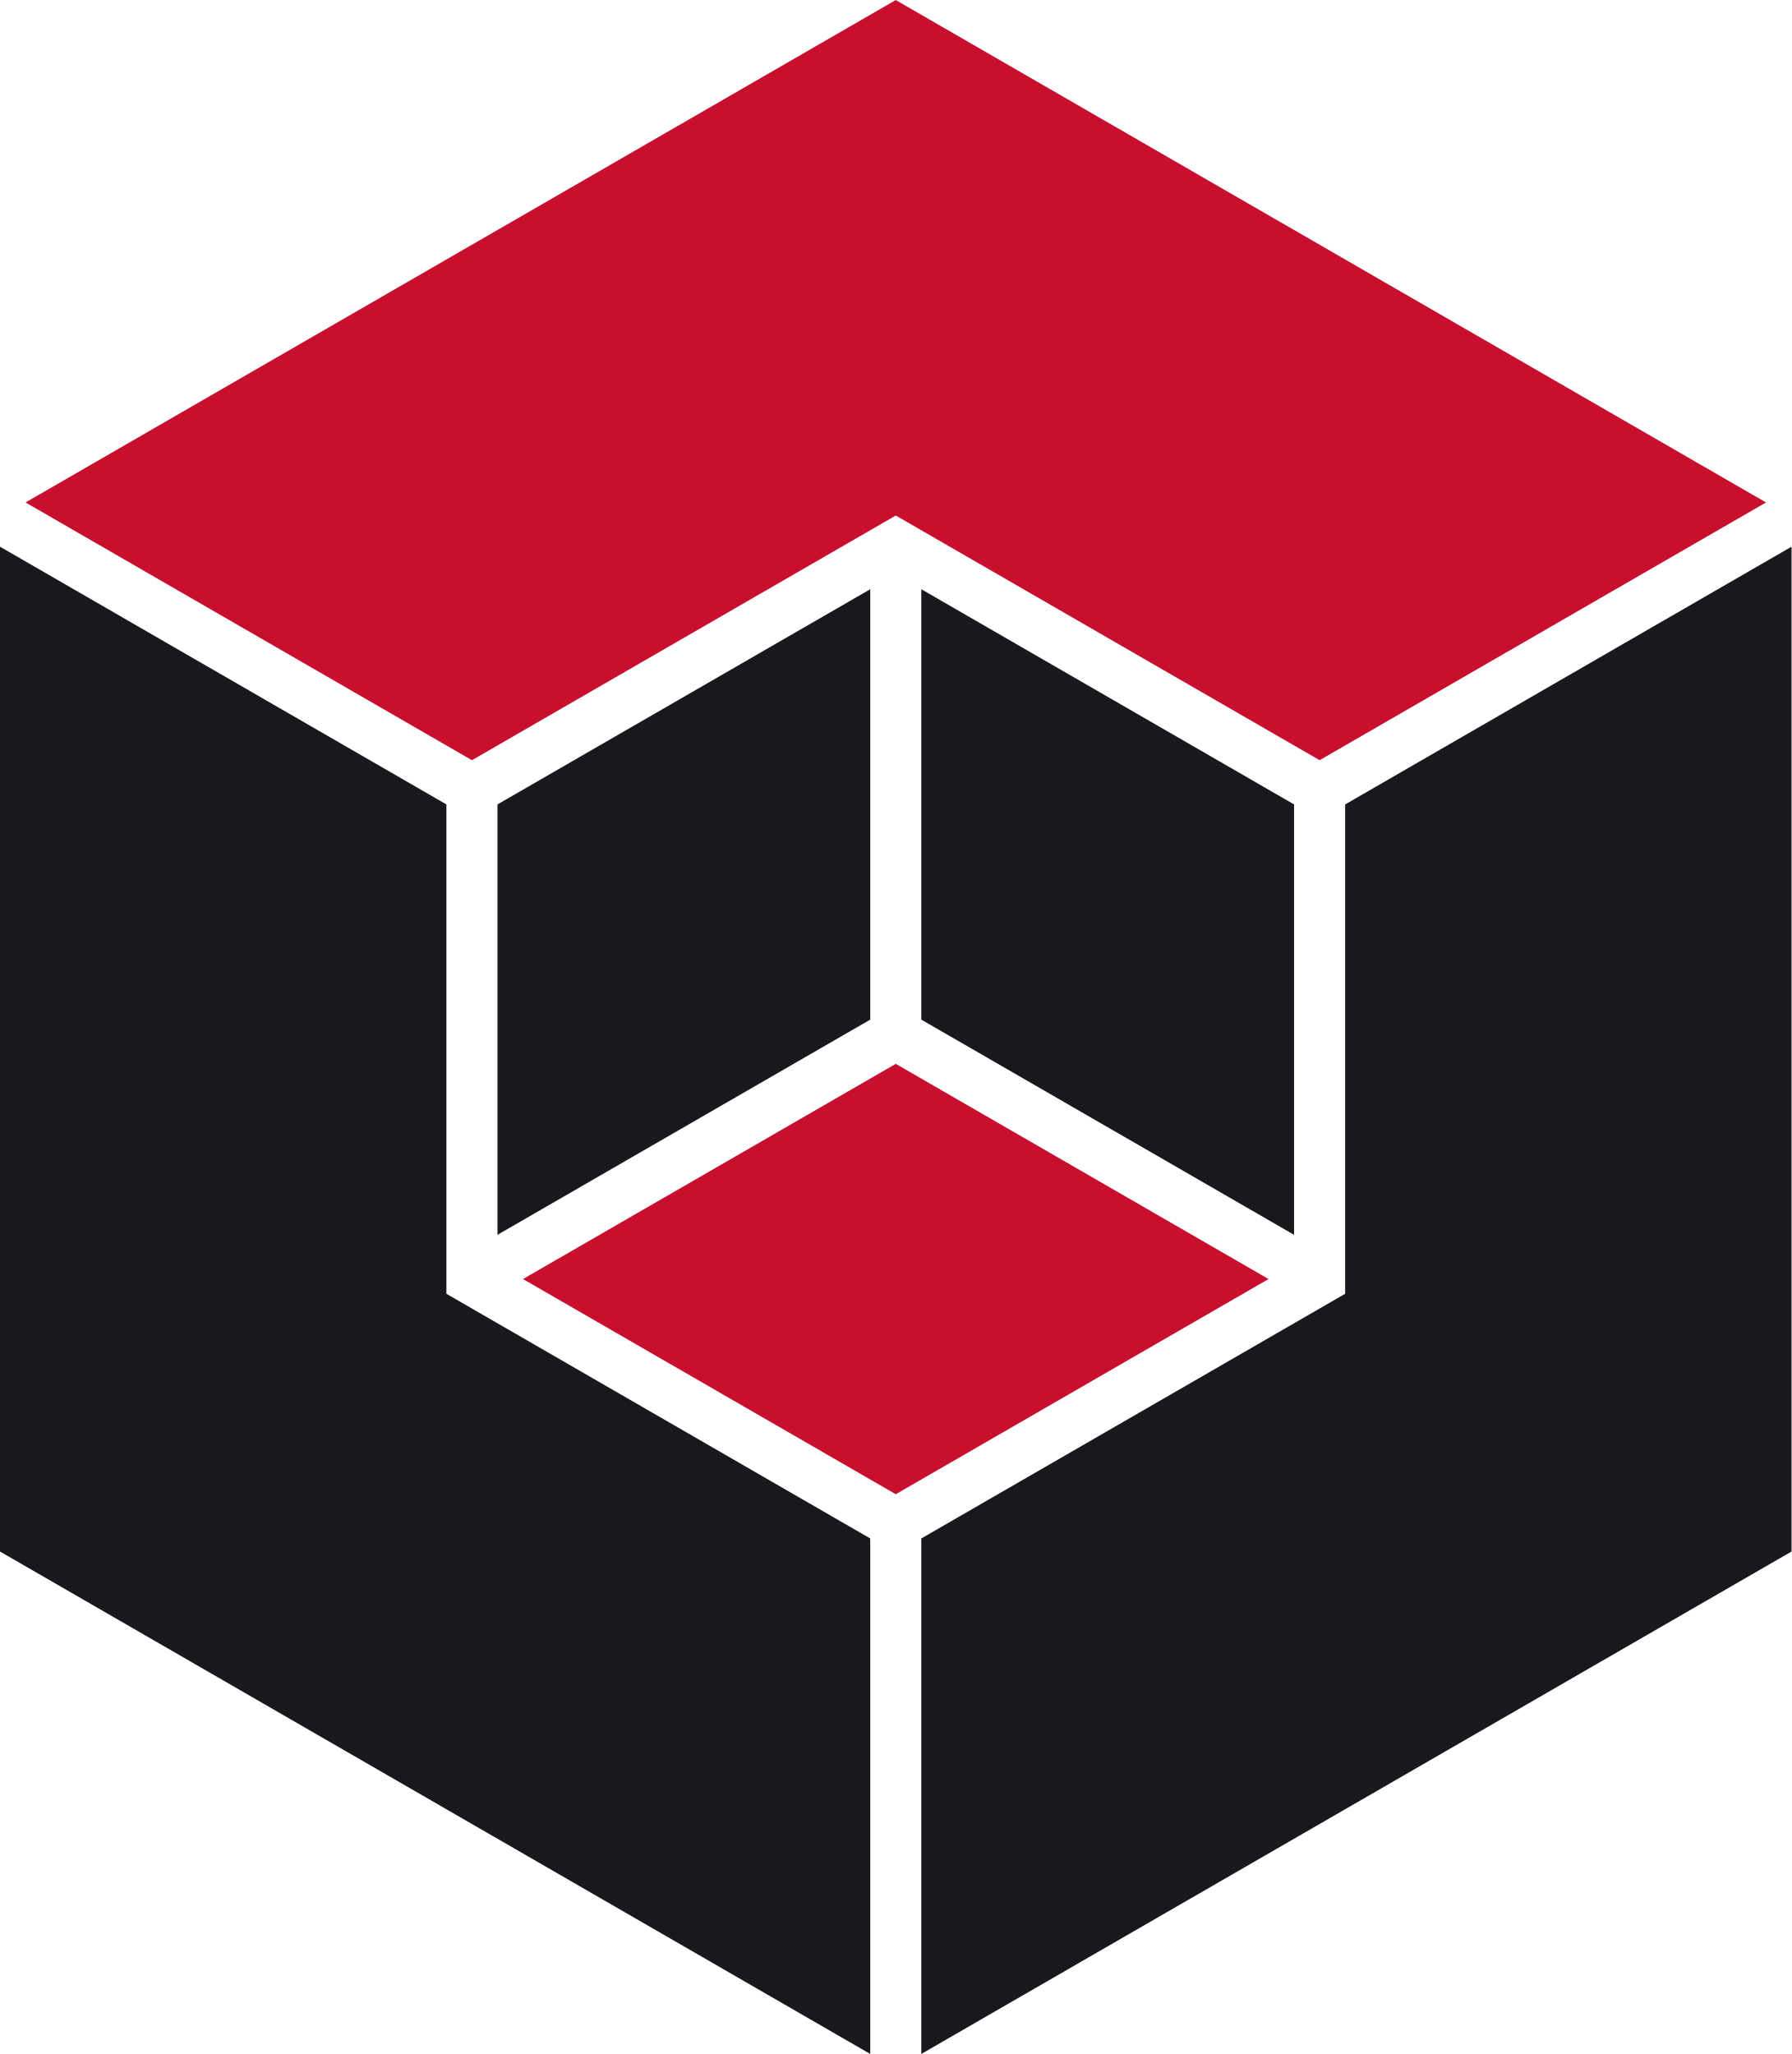
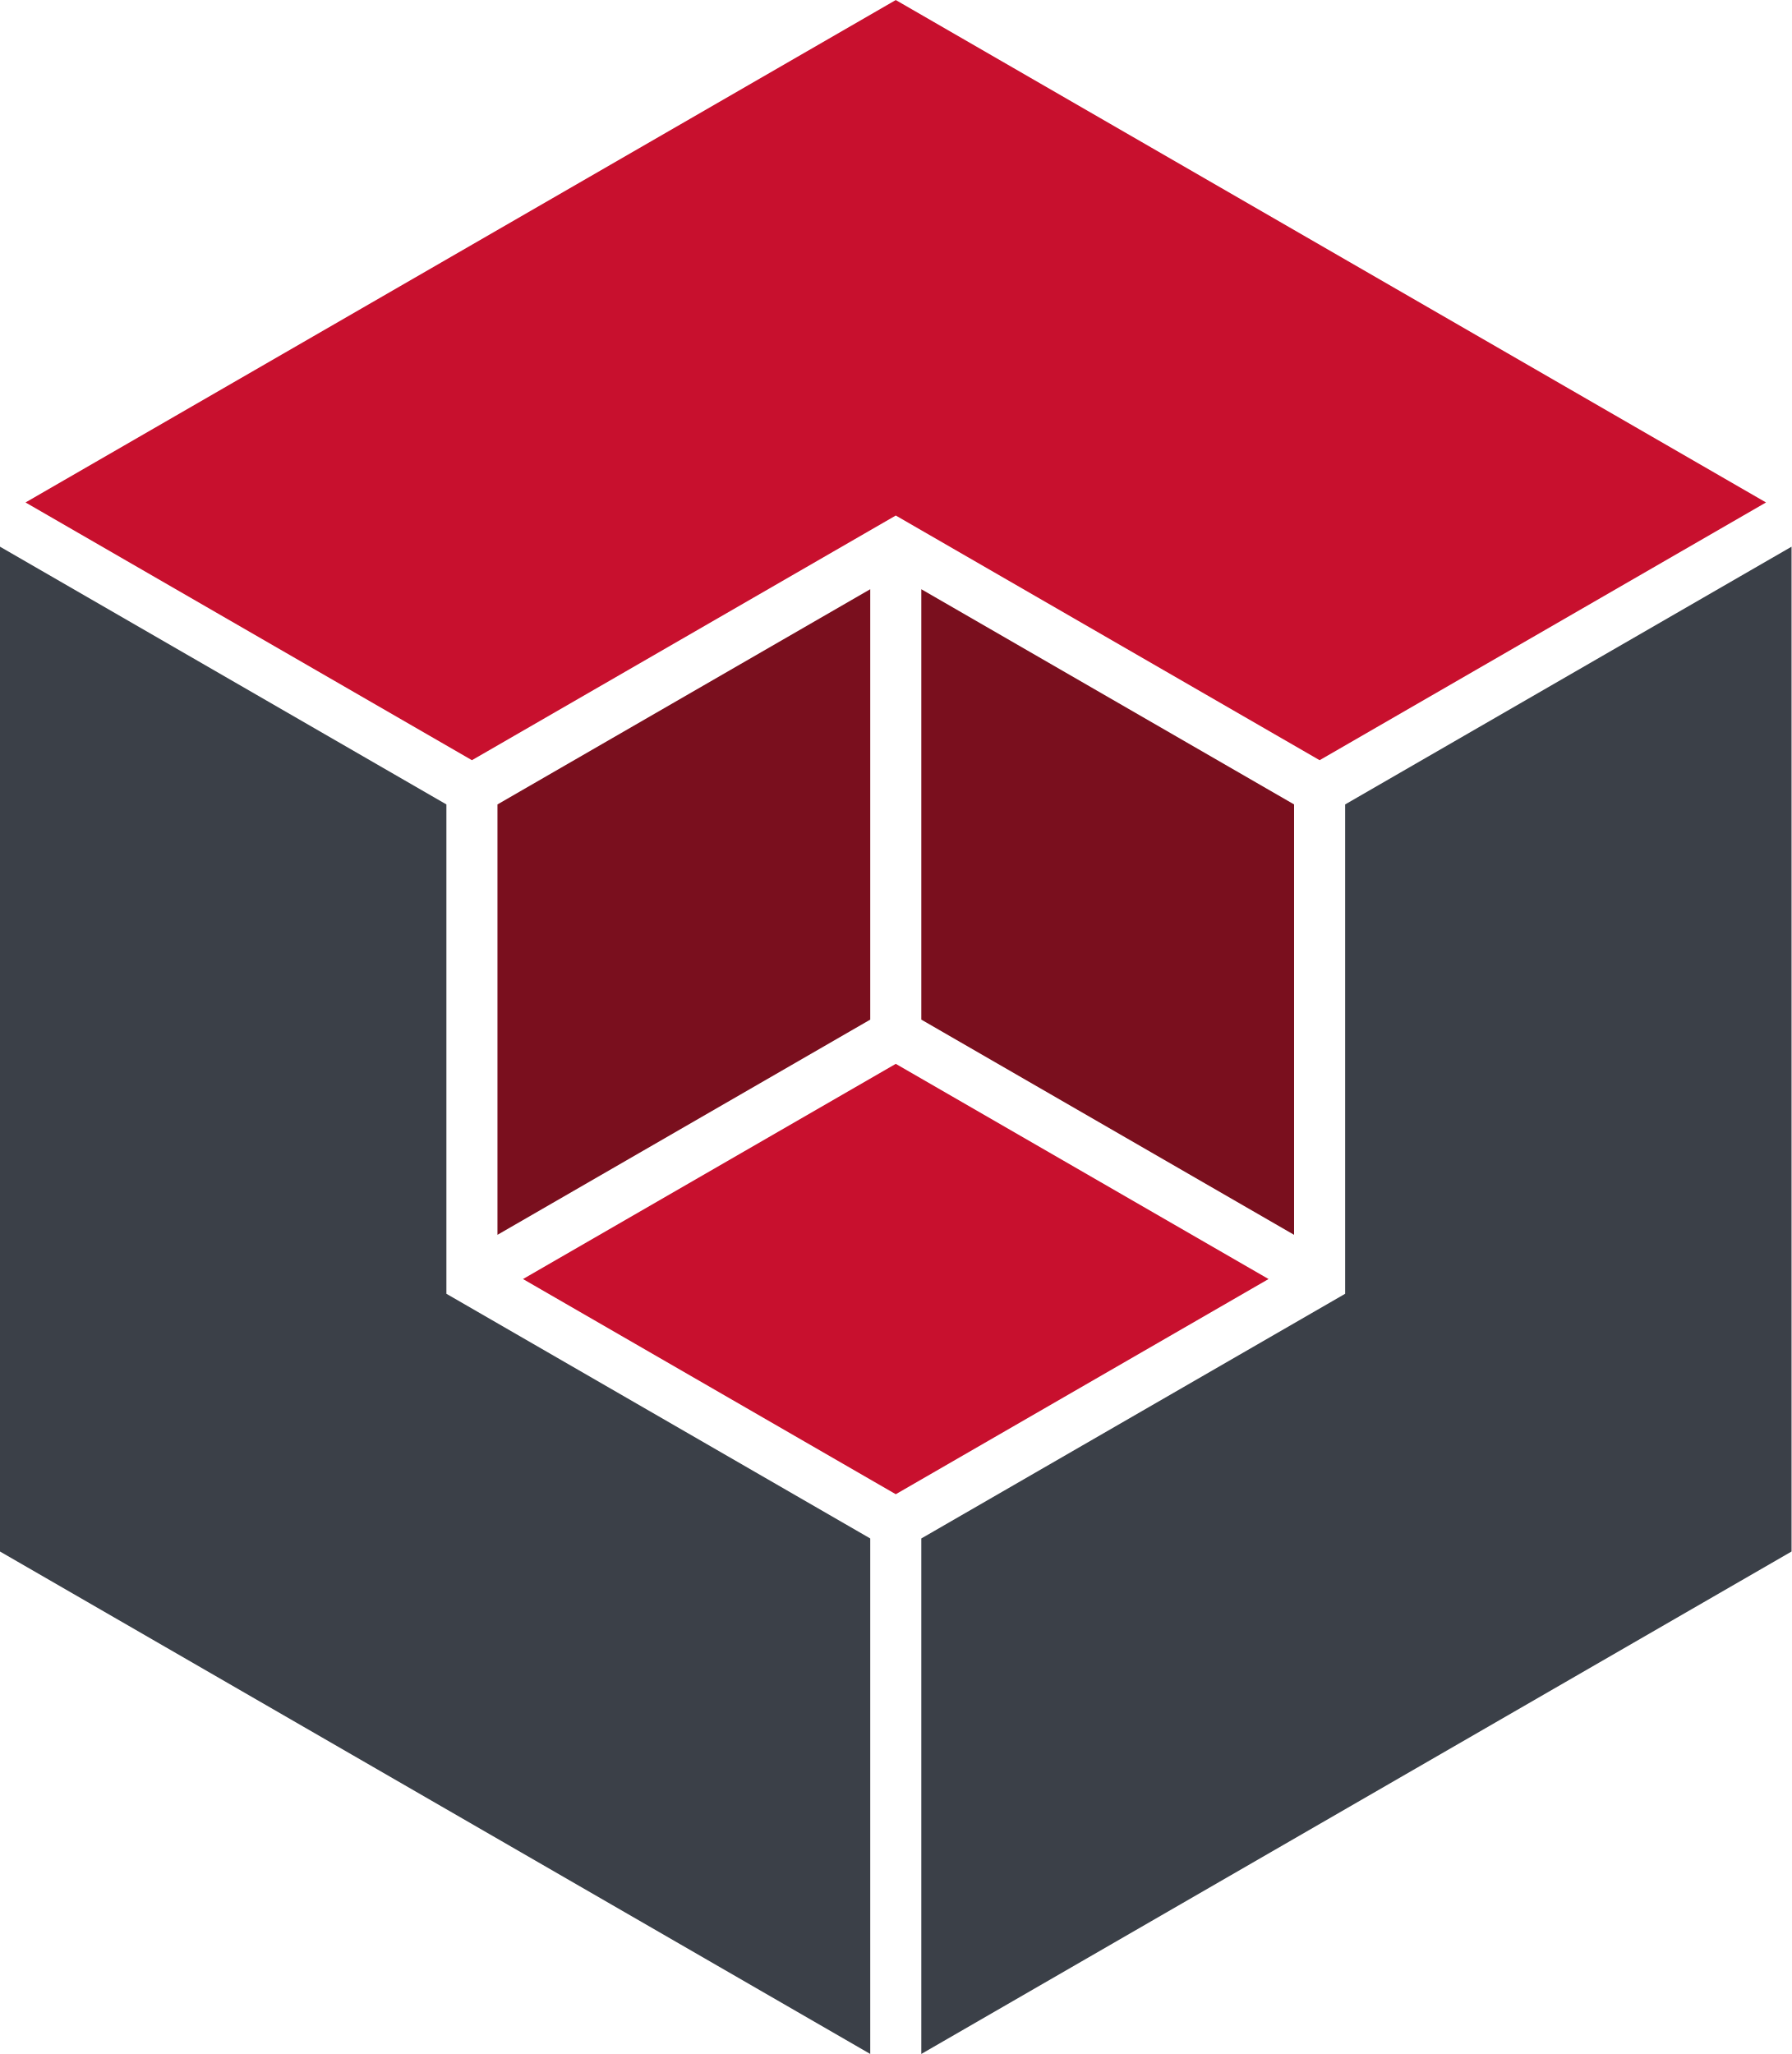
<svg xmlns="http://www.w3.org/2000/svg" viewBox="1.200 1.386 84.200 96.536" width="84.20" height="96.54">
-   <path fill="#17191C" d="M1.200,27.079 L1.200,74.307 L42.100,97.922 L42.100,73.693 L22.180,62.193 L22.180,39.193 Z M85.400,27.079 L64.420,39.193 L64.420,62.193 L44.500,73.693 L44.500,97.922 L85.400,74.307 Z M24.580,39.193 L24.580,59.422 L42.100,49.307 L42.100,29.078 Z M44.500,29.078 L44.500,49.307 L62.020,59.422 L62.020,39.193 Z" />
+   <path fill="#3B4048" d="M1.200,27.079 L1.200,74.307 L42.100,97.922 L42.100,73.693 L22.180,62.193 L22.180,39.193 Z M85.400,27.079 L64.420,39.193 L64.420,62.193 L44.500,73.693 L44.500,97.922 L85.400,74.307 Z" />
+   <path fill="#7A0F1E" d="M24.580,39.193 L24.580,59.422 L42.100,49.307 L42.100,29.078 Z M44.500,29.078 L44.500,49.307 L62.020,59.422 L62.020,39.193 Z" />
  <path fill="#C8102E" d="M43.300,1.386 L2.400,25.000 L23.380,37.114 L43.300,25.614 L63.220,37.114 L84.200,25.000 Z M25.780,61.500 L43.300,71.614 L60.820,61.500 L43.300,51.386 Z" />
</svg>
